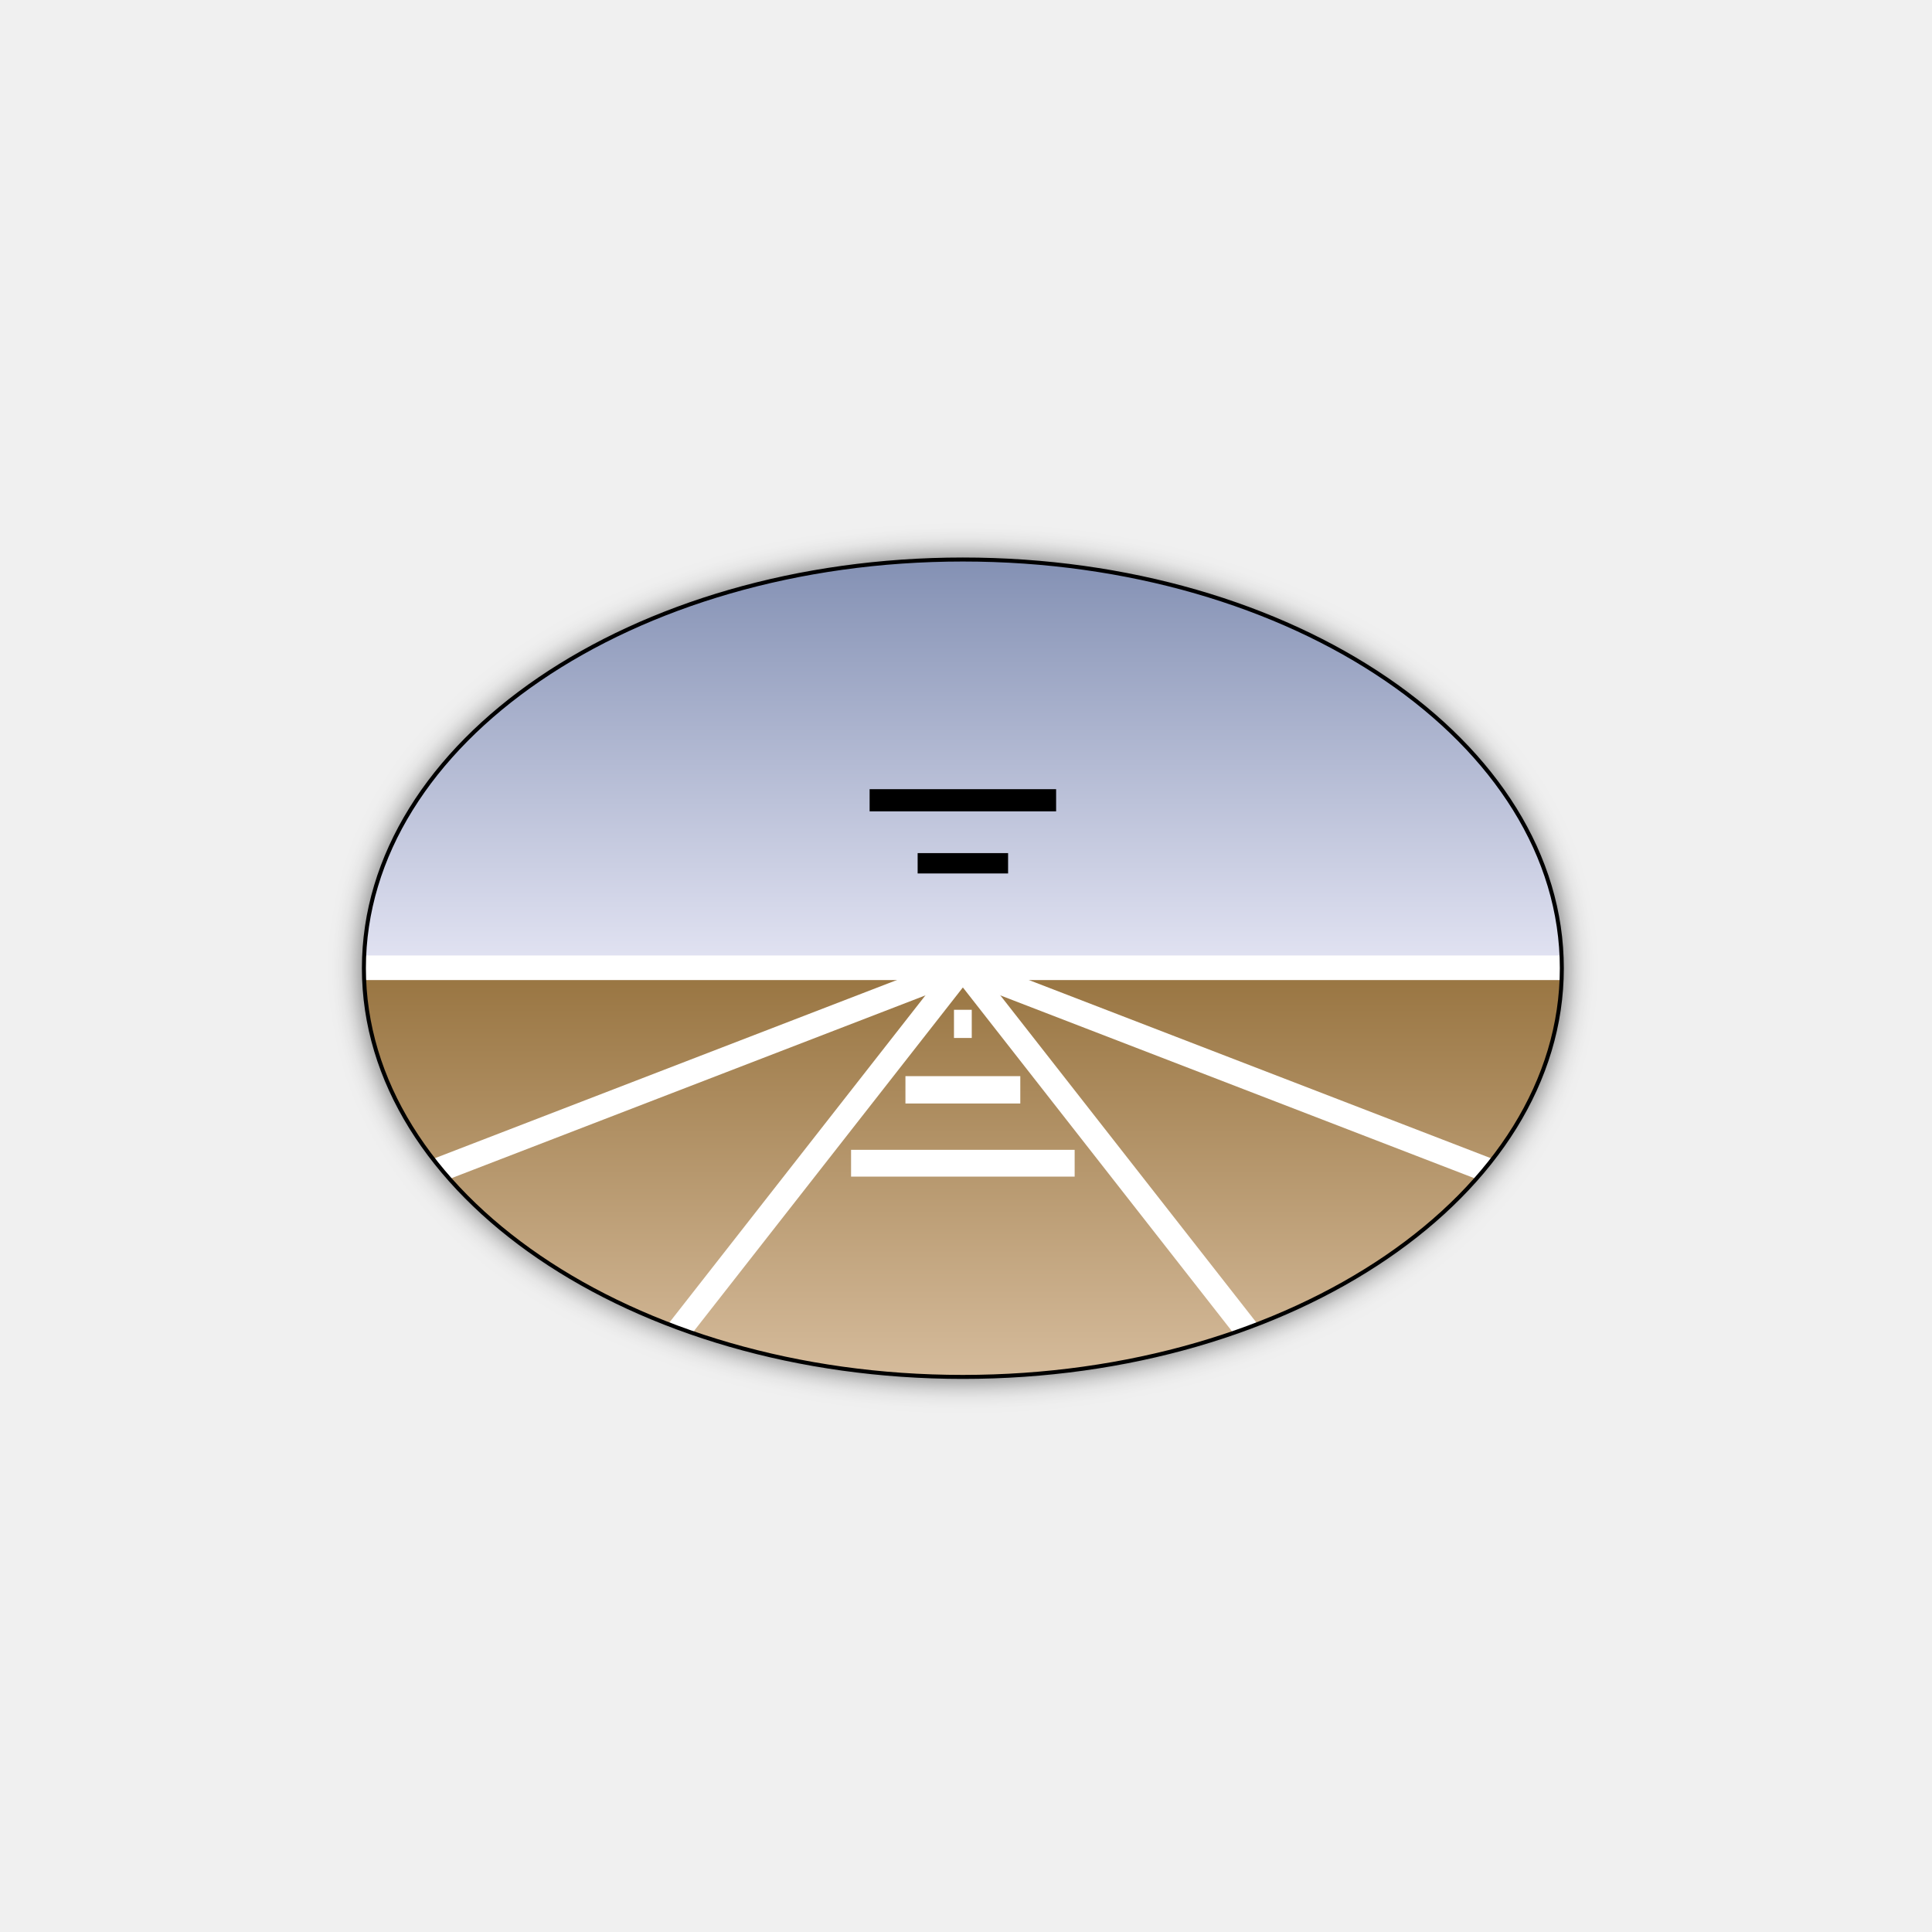
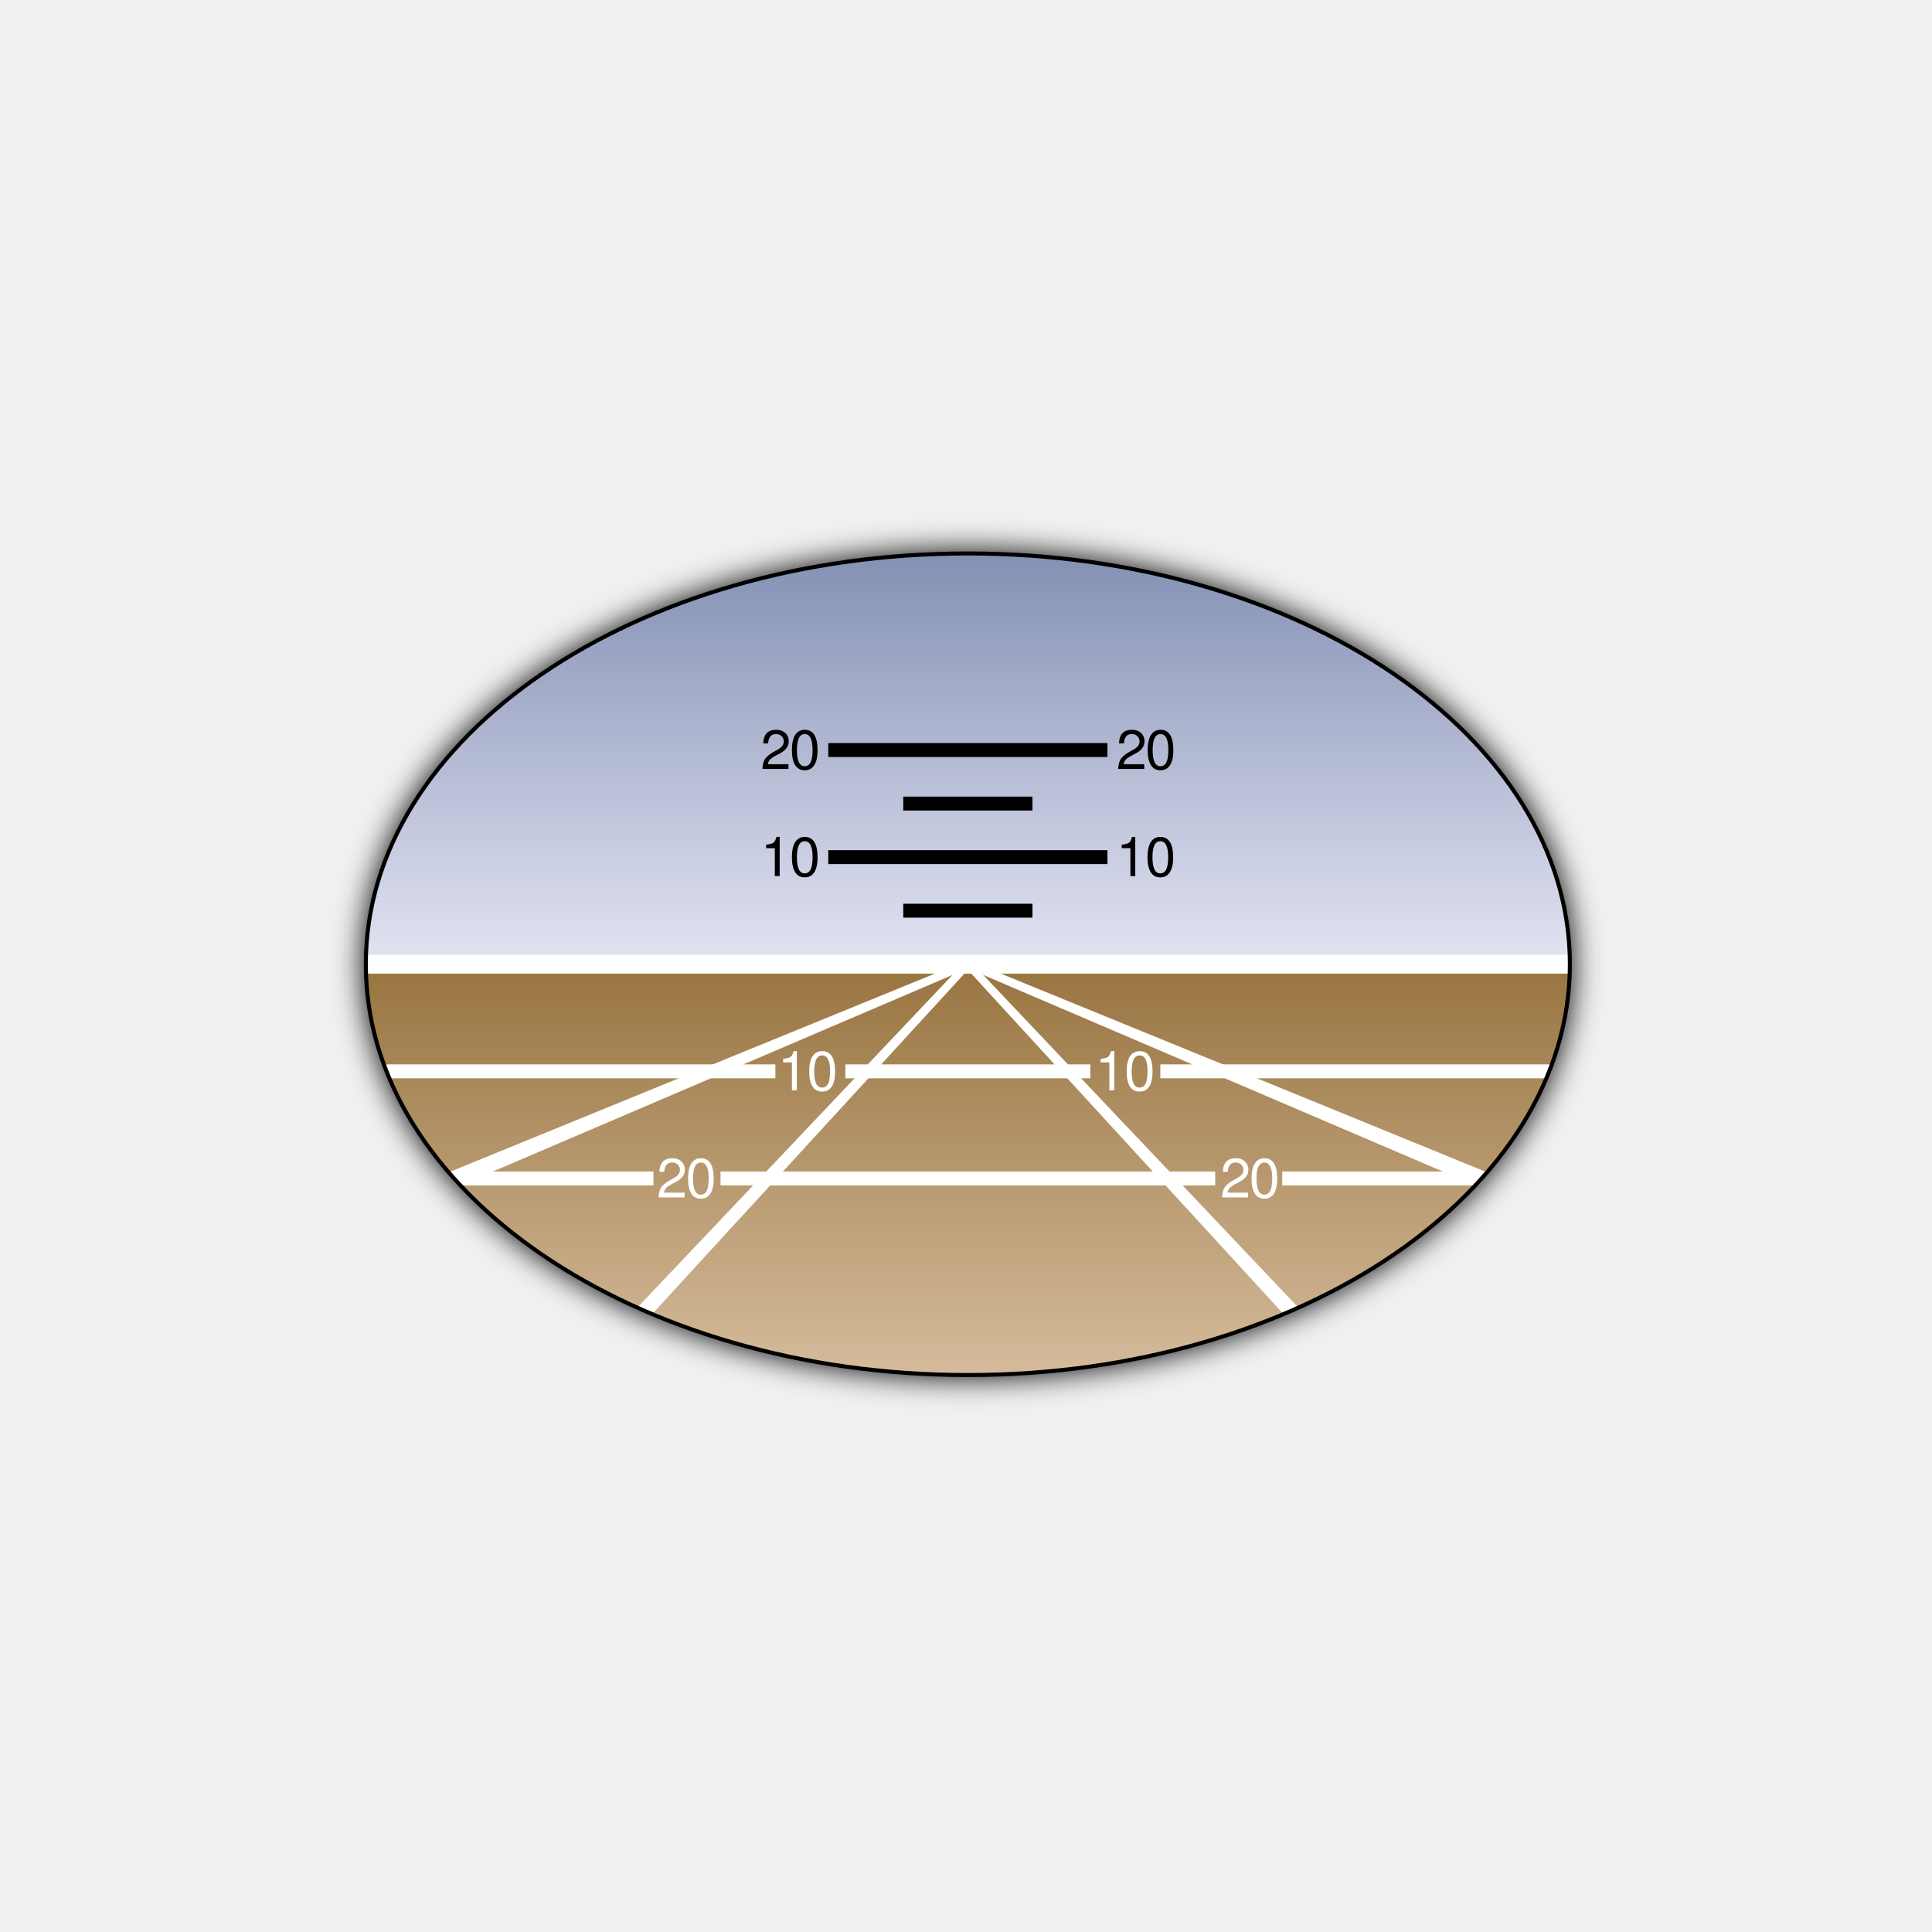
<svg xmlns="http://www.w3.org/2000/svg" xmlns:xlink="http://www.w3.org/1999/xlink" xml:space="preserve" enable-background="new 0 0 400.667 400.666" viewBox="0 0 400.667 400.666" height="400.666" width="400.667" y="0px" x="0px" id="Layer_2" version="1.1">
  <defs id="defs109">
    <radialGradient xlink:href="#linearGradient5132" id="radialGradient5742-9-3" cx="129.286" cy="92.274" fx="129.286" fy="92.274" r="72.726" gradientUnits="userSpaceOnUse" gradientTransform="matrix(1.651434,0,0,1.651434,-84.14424,-60.12361)" />
    <linearGradient id="linearGradient5132">
      <stop id="stop5134" offset="0" style="stop-color:#969696;stop-opacity:1" />
      <stop id="stop5136" offset="1" style="stop-color:#000000;stop-opacity:1" />
    </linearGradient>
+     <radialGradient gradientTransform="matrix(1.972026,0,0,1.972026,-361.5726,26.13901)" gradientUnits="userSpaceOnUse" r="2.166" fy="124.899" fx="276.832" cy="124.899" cx="276.832" id="radialGradient14809-7" xlink:href="#linearGradient14803" />
+     <linearGradient id="linearGradient14803">
+       <stop style="stop-color:#7d7d7d;stop-opacity:1" offset="0" id="stop14805" />
+       <stop style="stop-color:#000000;stop-opacity:0.984" offset="1" id="stop14807" />
+     </linearGradient>
+     <radialGradient gradientTransform="matrix(1.972026,0,0,1.972026,-329.2627,26.13987)" gradientUnits="userSpaceOnUse" r="2.166" fy="124.899" fx="276.832" cy="124.899" cx="276.832" id="radialGradient14809-1-20" xlink:href="#linearGradient14803" />
+     <radialGradient gradientTransform="matrix(1.972026,0,0,1.972026,-361.5731,26.13955)" gradientUnits="userSpaceOnUse" r="2.166" fy="124.899" fx="276.832" cy="124.899" cx="276.832" id="radialGradient14809-3-8" xlink:href="#linearGradient14803" />
+     <radialGradient gradientTransform="matrix(1.972026,0,0,1.972026,-329.2631,26.14042)" gradientUnits="userSpaceOnUse" r="2.166" fy="124.899" fx="276.832" cy="124.899" cx="276.832" id="radialGradient14809-1-2-8" xlink:href="#linearGradient14803" />
+     <filter style="color-interpolation-filters:sRGB" id="filter6810" x="-0.025" width="1.05" y="-0.047" height="1.094">
+       <feGaussianBlur stdDeviation="2.193" id="feGaussianBlur6812" />
+     </filter>
+     <linearGradient y2="-159.008" x2="548.709" y1="-159.008" x1="507.272" gradientUnits="userSpaceOnUse" id="linearGradient7188" xlink:href="#linearGradient6073" />
+     <linearGradient id="linearGradient6073">
+       <stop style="stop-color:#404040;stop-opacity:1;" offset="0" id="stop6075" />
+       <stop id="stop6081" offset="0.5" style="stop-color:#505050;stop-opacity:1" />
+       <stop style="stop-color:#404040;stop-opacity:1" offset="1" id="stop6077" />
+     </linearGradient>
+     <linearGradient gradientUnits="userSpaceOnUse" y2="-176.404" x2="592.073" y1="-176.404" x1="463.909" id="linearGradient6089-1" xlink:href="#linearGradient6083" />
+     <linearGradient id="linearGradient6083">
+       <stop style="stop-color:#ff3506;stop-opacity:1;" offset="0" id="stop6085" />
+       <stop id="stop6091" offset="0.5" style="stop-color:#c22500;stop-opacity:1" />
+       <stop style="stop-color:#ff3506;stop-opacity:1" offset="1" id="stop6087" />
+     </linearGradient>
+     <linearGradient y2="56.184" x2="284.105" y1="26.684" x1="284.105" gradientTransform="matrix(2,0,0,2,-40.21901,-370.6999)" gradientUnits="userSpaceOnUse" id="linearGradient7190" xlink:href="#linearGradient7937" />
+     <linearGradient id="linearGradient7937">
+       <stop style="stop-color:#373737;stop-opacity:0.369" offset="0" id="stop7939" />
+       <stop style="stop-color:#e1e1e1;stop-opacity:0.235" offset="1" id="stop7941" />
+     </linearGradient>
+     <radialGradient gradientUnits="userSpaceOnUse" gradientTransform="matrix(1.428229,-1.08579,1.04174,1.370286,3.476802,65.58945)" r="9.743" fy="156.935" fx="334.201" cy="156.935" cx="334.201" id="radialGradient7541-6" xlink:href="#linearGradient7533" />
+     <linearGradient id="linearGradient7533">
+       <stop style="stop-color:#5e5e5e;stop-opacity:1" offset="0" id="stop7535" />
+       <stop style="stop-color:#272727;stop-opacity:1" offset="1" id="stop7537" />
+     </linearGradient>
+     <radialGradient gradientUnits="userSpaceOnUse" gradientTransform="matrix(1.946432,0,0,1.256371,-20.84829,-261.2956)" r="9.743" fy="148.36" fx="341.579" cy="148.36" cx="341.579" id="radialGradient7681-88" xlink:href="#linearGradient7533" />
+     <radialGradient gradientTransform="translate(55.5,5.5)" gradientUnits="userSpaceOnUse" r="8.372" fy="145.743" fx="284.118" cy="145.743" cx="284.118" id="radialGradient7619-1-1" xlink:href="#linearGradient7611" />
+     <linearGradient id="linearGradient7611">
+       <stop style="stop-color:#191919;stop-opacity:1" offset="0" id="stop7613" />
+       <stop style="stop-color:#000000;stop-opacity:0;" offset="1" id="stop7615" />
+     </linearGradient>
+     <linearGradient y2="138.363" x2="284.105" y1="160.637" x1="284.105" gradientTransform="matrix(2.221348,0,0,2.221348,-385.5754,18.40888)" gradientUnits="userSpaceOnUse" id="linearGradient7194" xlink:href="#linearGradient5770" />
+     <linearGradient id="linearGradient5770">
+       <stop style="stop-color:#191919;stop-opacity:1" offset="0" id="stop5772" />
+       <stop style="stop-color:#2d2d2d;stop-opacity:1" offset="1" id="stop5774" />
+     </linearGradient>
+     <linearGradient y2="165" x2="272.138" y1="134.424" x1="272.138" gradientTransform="matrix(2.221348,0,0,2.221348,-385.5754,18.40888)" gradientUnits="userSpaceOnUse" id="linearGradient7196" xlink:href="#linearGradient6785" />
+     <linearGradient id="linearGradient6785">
+       <stop style="stop-color:#4c4c4c;stop-opacity:1" offset="0" id="stop6787" />
+       <stop style="stop-color:#000000;stop-opacity:0;" offset="1" id="stop6789" />
+     </linearGradient>
+     <radialGradient gradientTransform="matrix(3.66841,0,0,3.66841,-219.4442,-111.3637)" gradientUnits="userSpaceOnUse" r="72.726" fy="92.274" fx="129.286" cy="92.274" cx="129.286" id="radialGradient5742-9-38-1" xlink:href="#linearGradient5132" />
+     <radialGradient gradientTransform="translate(92.3125,2.019064)" gradientUnits="userSpaceOnUse" r="6.508" fy="31.473" fx="-22.804" cy="31.473" cx="-22.804" id="radialGradient6302-8-1-1-3-9" xlink:href="#linearGradient6296" />
+     <linearGradient id="linearGradient6296">
+       <stop style="stop-color:#bcb8ae;stop-opacity:1;" offset="0" id="stop6298" />
+       <stop style="stop-color:#5f5a4f;stop-opacity:1" offset="1" id="stop6300" />
+     </linearGradient>
+     <radialGradient gradientTransform="translate(92.3125,2.019064)" gradientUnits="userSpaceOnUse" r="6.508" fy="31.473" fx="-22.804" cy="31.473" cx="-22.804" id="radialGradient6302-5-9-1-2-3-9" xlink:href="#linearGradient6296" />
+     <radialGradient gradientTransform="translate(92.3125,2.019064)" gradientUnits="userSpaceOnUse" r="6.508" fy="31.473" fx="-22.804" cy="31.473" cx="-22.804" id="radialGradient6302-4-7-4-3-0-7" xlink:href="#linearGradient6296" />
+     <radialGradient xlink:href="#linearGradient14803" id="radialGradient6042-3" gradientUnits="userSpaceOnUse" gradientTransform="matrix(1.775522,0,0,1.775522,-26.07347,-296.6628)" cx="276.832" cy="124.899" fx="276.832" fy="124.899" r="2.166" />
+     <radialGradient xlink:href="#linearGradient14803" id="radialGradient6044-0" gradientUnits="userSpaceOnUse" gradientTransform="matrix(1.775522,0,0,1.775522,3.016955,-296.662)" cx="276.832" cy="124.899" fx="276.832" fy="124.899" r="2.166" />
+     <radialGradient xlink:href="#linearGradient14803" id="radialGradient6048-4" gradientUnits="userSpaceOnUse" gradientTransform="matrix(1.775522,0,0,1.775522,-26.07391,-296.6623)" cx="276.832" cy="124.899" fx="276.832" fy="124.899" r="2.166" />
+     <radialGradient xlink:href="#linearGradient14803" id="radialGradient6050-9" gradientUnits="userSpaceOnUse" gradientTransform="matrix(1.775522,0,0,1.775522,3.016518,-296.6615)" cx="276.832" cy="124.899" fx="276.832" fy="124.899" r="2.166" />
+     <filter style="color-interpolation-filters:sRGB" id="filter8276" x="-0.109" width="1.217" y="-0.054" height="1.108">
+       <feGaussianBlur stdDeviation="2.001" id="feGaussianBlur8278" />
+     </filter>
+     <filter style="color-interpolation-filters:sRGB" id="filter10001" x="-0.096" width="1.192" y="-0.096" height="1.192">
+       <feGaussianBlur stdDeviation="8.074" id="feGaussianBlur10003" />
+     </filter>
    <linearGradient id="linearGradient4861">
      <stop style="stop-color:#e3e4f3;stop-opacity:1" offset="0" id="stop4863" />
      <stop style="stop-color:#8491b4;stop-opacity:1" offset="1" id="stop4865" />
    </linearGradient>
    <linearGradient id="linearGradient4894">
      <stop id="stop4896" offset="0" style="stop-color:#987440;stop-opacity:1" />
      <stop id="stop4898" offset="1" style="stop-color:#d5bb9b;stop-opacity:1" />
    </linearGradient>
-     <filter height="1.089" y="-0.044" width="1.061" x="-0.03" id="filter7295" style="color-interpolation-filters:sRGB">
-       <feGaussianBlur id="feGaussianBlur7297" stdDeviation="2.837" />
+     <linearGradient y2="25.104" x2="282.666" y1="92.274" x1="282.666" gradientTransform="matrix(2,0,0,2,-37.34204,-370.6998)" gradientUnits="userSpaceOnUse" id="linearGradient5590-8" xlink:href="#linearGradient5602-8" />
+     <linearGradient id="linearGradient5602-8">
+       <stop style="stop-color:#9fa5d3;stop-opacity:1" offset="0" id="stop5604-0" />
+       <stop style="stop-color:#5c6994;stop-opacity:1" offset="1" id="stop5606-9" />
+     </linearGradient>
+     <linearGradient y2="25.104" x2="282.666" y1="92.274" x1="282.666" gradientTransform="matrix(2,0,0,-2,-37.34197,-1.603674)" gradientUnits="userSpaceOnUse" id="linearGradient5592-8" xlink:href="#linearGradient5596-5" />
+     <linearGradient id="linearGradient5596-5">
+       <stop id="stop5598-8" offset="0" style="stop-color:#5d4625;stop-opacity:1" />
+       <stop id="stop5600-3" offset="1" style="stop-color:#af814b;stop-opacity:1" />
+     </linearGradient>
+     <linearGradient y2="25.104" x2="282.666" y1="92.274" x1="282.666" gradientTransform="translate(-3.9e-5,1e-5)" gradientUnits="userSpaceOnUse" id="linearGradient4949" xlink:href="#linearGradient4861" />
+     <linearGradient y2="25.104" x2="282.666" y1="92.274" x1="282.666" gradientTransform="matrix(1,0,0,-1,0,184.5481)" gradientUnits="userSpaceOnUse" id="linearGradient4951" xlink:href="#linearGradient4894" />
+     <filter style="color-interpolation-filters:sRGB" id="filter4309" x="-0.03" width="1.061" y="-0.044" height="1.089">
+       <feGaussianBlur stdDeviation="2.837" id="feGaussianBlur4311" />
    </filter>
-     <linearGradient y2="25.104" x2="282.666" y1="92.274" x1="282.666" gradientTransform="translate(-3.9e-5,1e-5)" gradientUnits="userSpaceOnUse" id="linearGradient5314" xlink:href="#linearGradient4861" />
-     <linearGradient y2="25.104" x2="282.666" y1="92.274" x1="282.666" gradientTransform="matrix(1,0,0,-1,0,184.5481)" gradientUnits="userSpaceOnUse" id="linearGradient5316" xlink:href="#linearGradient4894" />
  </defs>
  <g transform="matrix(2.221348,0,0,2.221348,-86.85814,-4.97207)" style="display:inline" id="airspeedIndicatorHand" />
  <g transform="matrix(2.221348,0,0,2.221348,-86.85814,-4.97207)" style="display:inline" id="airspeedIndicatorFg" />
-   <g id="g10025" style="display:inline" transform="matrix(1.105018,0,0,1.105018,-383.7562,406.4927)">
-     <path id="path4856-0-9-1-0" d="m 527.991,-262.853 c -62.083,0 -112.41,34.34 -112.41,76.701 0,42.361 50.328,76.703 112.41,76.703 62.083,2e-5 112.41,-34.342 112.41,-76.703 0,-42.361 -50.328,-76.701 -112.41,-76.701 z" style="display:inline;opacity:0.65;fill:#000000;fill-opacity:1;stroke:none;stroke-width:1;stroke-miterlimit:4;stroke-dasharray:none;stroke-dashoffset:0;stroke-opacity:1;filter:url(#filter7295)" />
-     <g id="g7231">
-       <g transform="matrix(1.664872,0,0,1.136001,57.38799,-290.9752)" id="g4905-8" style="display:inline;opacity:1">
-         <path style="display:inline;opacity:1;fill:url(#linearGradient5314);fill-opacity:1;stroke:none;stroke-width:0.5;stroke-miterlimit:4;stroke-dasharray:none;stroke-dashoffset:0;stroke-opacity:1" d="m 350.185,92.274 c -27.093,0 -116.968,0 -135.038,0 0,-37.29 30.229,-67.519 67.519,-67.519 37.29,-1e-5 67.519,30.229 67.519,67.519 z" id="path4856-0-9" />
-         <path style="display:inline;opacity:1;fill:url(#linearGradient5316);fill-opacity:1;stroke:none;stroke-width:0.5;stroke-miterlimit:4;stroke-dasharray:none;stroke-dashoffset:0;stroke-opacity:1" d="m 350.185,92.274 c -27.093,0 -116.968,0 -135.038,0 0,37.29 30.229,67.519 67.519,67.519 37.29,1e-5 67.519,-30.229 67.519,-67.519 z" id="path4856-2" />
+   <g id="g8219" style="display:inline" transform="matrix(1.110674,0,0,1.110674,-332.6135,355.6347)">
+     <g id="g4313">
+       <path style="display:inline;opacity:1;fill:#000000;fill-opacity:1;stroke:#000000;stroke-width:0.75;stroke-miterlimit:4;stroke-dasharray:none;stroke-dashoffset:0;stroke-opacity:1;filter:url(#filter4309)" d="m 480.187,-216.854 c -62.083,0 -112.41,34.34 -112.41,76.701 0,42.361 50.327,76.703 112.41,76.703 62.083,2e-5 112.41,-34.342 112.41,-76.703 0,-42.361 -50.328,-76.701 -112.41,-76.701 z" id="path4275" />
+       <g style="display:inline;opacity:1" id="g4905-8-8" transform="matrix(1.664872,0,0,1.136001,9.583652,-244.9752)">
+         <path id="path4856-0-9-19" d="m 350.185,92.274 c -27.093,0 -116.968,0 -135.038,0 0,-37.29 30.229,-67.519 67.519,-67.519 37.29,-1e-5 67.519,30.229 67.519,67.519 z" style="display:inline;opacity:1;fill:url(#linearGradient4949);fill-opacity:1;stroke:none;stroke-width:0.5;stroke-miterlimit:4;stroke-dasharray:none;stroke-dashoffset:0;stroke-opacity:1" />
+         <path id="path4856-2-4" d="m 350.185,92.274 c -27.093,0 -116.968,0 -135.038,0 0,37.29 30.229,67.519 67.519,67.519 37.29,1e-5 67.519,-30.229 67.519,-67.519 z" style="display:inline;opacity:1;fill:url(#linearGradient4951);fill-opacity:1;stroke:none;stroke-width:0.5;stroke-miterlimit:4;stroke-dasharray:none;stroke-dashoffset:0;stroke-opacity:1" />
      </g>
-       <path id="rect5240-2" d="m 472.687,-119.374 53.446,-68.286 3.636,2.846 -52.535,67.122 c -1.617,-0.587 -2.547,-0.914 -4.547,-1.682 z" style="display:inline;opacity:1;fill:#ffffff;fill-opacity:1;stroke:none;stroke-width:0.4;stroke-miterlimit:4;stroke-dasharray:none;stroke-dashoffset:0;stroke-opacity:1" />
-       <path id="rect5240-0" d="m 507.01,-152.067 0,5.031 c 13.987,0 27.974,0 41.961,0 l 0,-5.031 c -13.987,0 -27.974,0 -41.961,0 z" style="display:inline;opacity:1;fill:#ffffff;fill-opacity:1;stroke:none;stroke-width:0.193;stroke-miterlimit:4;stroke-dasharray:none;stroke-dashoffset:0;stroke-opacity:1" />
-       <path id="rect5240-0-5" d="m 517.214,-165.895 0,5.137 c 7.185,0 14.37,0 21.555,0 l 0,-5.137 c -7.185,0 -14.37,0 -21.555,0 z" style="display:inline;opacity:1;fill:#ffffff;fill-opacity:1;stroke:none;stroke-width:0.141;stroke-miterlimit:4;stroke-dasharray:none;stroke-dashoffset:0;stroke-opacity:1" />
-       <path id="rect5240-0-5-0" d="m 526.323,-178.348 0,5.293 c 1.112,0 2.224,0 3.336,0 l 0,-5.293 c -1.112,0 -2.224,0 -3.336,0 z" style="display:inline;opacity:1;fill:#ffffff;fill-opacity:1;stroke:none;stroke-width:0.061;stroke-miterlimit:4;stroke-dasharray:none;stroke-dashoffset:0;stroke-opacity:1" />
-       <path id="rect5240-31" d="m 428.553,-150.36 98.617,-38.035 1.662,4.308 -97.185,37.482 c -1.064,-1.369 -1.733,-1.95 -3.093,-3.756 z" style="display:inline;opacity:1;fill:#ffffff;fill-opacity:1;stroke:none;stroke-width:0.4;stroke-miterlimit:4;stroke-dasharray:none;stroke-dashoffset:0;stroke-opacity:1" />
-       <path id="rect5330" d="m 519.504,-207.753 0,3.82 16.974,0 0,-3.82 z" style="opacity:1;fill:#000000;fill-opacity:1;stroke:none;stroke-width:0.5;stroke-miterlimit:4;stroke-dasharray:none;stroke-dashoffset:0;stroke-opacity:1" />
-       <path id="rect5332" d="m 510.491,-219.751 0,4.16 35,0 0,-4.16 z" style="opacity:1;fill:#000000;fill-opacity:1;stroke:none;stroke-width:0.2;stroke-miterlimit:4;stroke-dasharray:none;stroke-dashoffset:0;stroke-opacity:1" />
-       <path id="rect5240-2-9" d="m 583.296,-119.374 -53.446,-68.286 -3.636,2.846 52.535,67.122 c 1.617,-0.587 2.547,-0.914 4.547,-1.682 z" style="display:inline;opacity:1;fill:#ffffff;fill-opacity:1;stroke:none;stroke-width:0.4;stroke-miterlimit:4;stroke-dasharray:none;stroke-dashoffset:0;stroke-opacity:1" />
-       <path id="rect5240-31-6" d="m 627.43,-150.36 -98.617,-38.035 -1.662,4.308 97.185,37.482 c 1.064,-1.369 1.733,-1.95 3.093,-3.756 z" style="display:inline;opacity:1;fill:#ffffff;fill-opacity:1;stroke:none;stroke-width:0.4;stroke-miterlimit:4;stroke-dasharray:none;stroke-dashoffset:0;stroke-opacity:1" />
-       <path id="rect5240" d="m 415.632,-188.54 c -0.065,1.53 -0.08,3.067 0,4.617 74.906,0 149.812,0 224.719,0 0.08,-1.551 0.065,-3.087 0,-4.617 -74.906,0 -149.812,0 -224.719,0 z" style="opacity:1;fill:#ffffff;fill-opacity:1;stroke:none;stroke-width:0.4;stroke-miterlimit:4;stroke-dasharray:none;stroke-dashoffset:0;stroke-opacity:1" />
-       <path style="display:inline;opacity:1;fill:none;fill-opacity:1;stroke:#000000;stroke-width:0.75;stroke-miterlimit:4;stroke-dasharray:none;stroke-dashoffset:0;stroke-opacity:1" d="m 527.991,-262.853 c -62.083,0 -112.41,34.34 -112.41,76.701 0,42.361 50.328,76.703 112.41,76.703 62.083,2e-5 112.41,-34.342 112.41,-76.703 0,-42.361 -50.328,-76.701 -112.41,-76.701 z" id="path4856-0-9-1" />
+       <path style="display:inline;opacity:1;fill:#ffffff;fill-opacity:1;stroke:none;stroke-width:0.4;stroke-miterlimit:4;stroke-dasharray:none;stroke-dashoffset:0;stroke-opacity:1" d="m 367.827,-141.903 c -0.065,1.16 -0.08,2.325 0,3.5 74.873,0 149.746,0 224.619,0 0.08,-1.175 0.065,-2.34 0,-3.5 -74.873,0 -149.746,0 -224.619,0 z" id="rect5240-7" />
+       <path id="path7623" transform="translate(0,-416)" d="m 468.127,244.547 0,2.6 12.061,0 12.061,0 0,-2.6 -12.061,0 -12.061,0 z" style="opacity:1;fill:#000000;fill-opacity:1;stroke:none;stroke-width:1.7;stroke-miterlimit:4;stroke-dasharray:none" />
+       <g transform="matrix(0.82557,0,0,0.8170369,89.17865,-27.70262)" id="text7713" style="font-style:normal;font-weight:normal;font-size:12.637px;line-height:125%;font-family:sans-serif;letter-spacing:-0.4px;word-spacing:0px;opacity:1;fill:#ffffff;fill-opacity:1;stroke:none;stroke-width:1px;stroke-linecap:butt;stroke-linejoin:miter;stroke-opacity:1">
+         <path id="path7729" style="font-style:normal;font-variant:normal;font-weight:normal;font-stretch:normal;font-family:FreeSans;-inkscape-font-specification:FreeSans;letter-spacing:-0.4px;fill:#ffffff" d="m 505.629,-115.2 -1.984,0 0,-0.796 q 1.289,-0.164 1.681,-0.455 0.392,-0.291 0.682,-1.327 l 0.733,0 0,8.959 -1.112,0 0,-6.381 z" />
+         <path id="path7731" style="font-style:normal;font-variant:normal;font-weight:normal;font-stretch:normal;font-family:FreeSans;-inkscape-font-specification:FreeSans;letter-spacing:-0.4px;fill:#ffffff" d="m 509.534,-113.153 q 0,-1.125 0.19,-1.984 0.19,-0.859 0.48,-1.339 0.291,-0.493 0.695,-0.796 0.404,-0.303 0.771,-0.404 0.379,-0.101 0.796,-0.101 2.932,0 2.932,4.701 0,2.211 -0.758,3.387 -0.746,1.163 -2.174,1.163 -1.441,0 -2.186,-1.175 -0.746,-1.188 -0.746,-3.45 z m 4.726,-0.025 q 0,-3.614 -1.794,-3.614 -1.794,0 -1.794,3.652 0,3.69 1.769,3.69 0.935,0 1.377,-0.91 0.442,-0.91 0.442,-2.818 z" />
+       </g>
+       <g transform="matrix(0.8170369,0,0,0.8170369,94.82258,-29.76261)" id="text7717" style="font-style:normal;font-weight:normal;font-size:12.637px;line-height:125%;font-family:sans-serif;letter-spacing:-0.4px;word-spacing:0px;opacity:1;fill:#ffffff;fill-opacity:1;stroke:none;stroke-width:1px;stroke-linecap:butt;stroke-linejoin:miter;stroke-opacity:1">
+         <path id="path7723" style="font-style:normal;font-variant:normal;font-weight:normal;font-stretch:normal;font-family:FreeSans;-inkscape-font-specification:FreeSans;letter-spacing:-0.4px;fill:#ffffff" d="m 529.947,-87.669 q 0.088,-3.109 2.957,-3.109 1.276,0 2.072,0.733 0.796,0.733 0.796,1.895 0,1.668 -1.895,2.704 l -1.264,0.682 q -0.821,0.442 -1.175,0.859 -0.354,0.417 -0.442,0.986 l 4.713,0 0,1.099 -5.964,0 q 0.076,-1.478 0.594,-2.275 0.518,-0.809 1.921,-1.605 l 1.163,-0.657 q 1.213,-0.695 1.213,-1.769 0,-0.72 -0.505,-1.2 -0.505,-0.48 -1.264,-0.48 -1.681,0 -1.807,2.136 l -1.112,0 z" />
+         <path id="path7725" style="font-style:normal;font-variant:normal;font-weight:normal;font-stretch:normal;font-family:FreeSans;-inkscape-font-specification:FreeSans;letter-spacing:-0.4px;fill:#ffffff" d="m 536.492,-86.153 q 0,-1.125 0.19,-1.984 0.19,-0.859 0.48,-1.339 0.291,-0.493 0.695,-0.796 0.404,-0.303 0.771,-0.404 0.379,-0.101 0.796,-0.101 2.932,0 2.932,4.701 0,2.211 -0.758,3.387 -0.746,1.163 -2.174,1.163 -1.441,0 -2.186,-1.175 -0.746,-1.188 -0.746,-3.45 z m 4.726,-0.025 q 0,-3.614 -1.794,-3.614 -1.794,0 -1.794,3.652 0,3.69 1.769,3.69 0.935,0 1.377,-0.91 0.442,-0.91 0.442,-2.818 z" />
+       </g>
+       <g transform="matrix(0.8170369,0,0,0.8170369,97.42055,-67.70262)" style="font-style:normal;font-weight:normal;font-size:12.637px;line-height:125%;font-family:sans-serif;letter-spacing:-0.4px;word-spacing:0px;opacity:1;fill:#000000;fill-opacity:1;stroke:none;stroke-width:1px;stroke-linecap:butt;stroke-linejoin:miter;stroke-opacity:1" id="g7733">
+         <path d="m 505.629,-115.2 -1.984,0 0,-0.796 q 1.289,-0.164 1.681,-0.455 0.392,-0.291 0.682,-1.327 l 0.733,0 0,8.959 -1.112,0 0,-6.381 z" style="font-style:normal;font-variant:normal;font-weight:normal;font-stretch:normal;font-family:FreeSans;-inkscape-font-specification:FreeSans;letter-spacing:-0.4px;fill:#000000" id="path7735" />
+         <path d="m 509.534,-113.153 q 0,-1.125 0.19,-1.984 0.19,-0.859 0.48,-1.339 0.291,-0.493 0.695,-0.796 0.404,-0.303 0.771,-0.404 0.379,-0.101 0.796,-0.101 2.932,0 2.932,4.701 0,2.211 -0.758,3.387 -0.746,1.163 -2.174,1.163 -1.441,0 -2.186,-1.175 -0.746,-1.188 -0.746,-3.45 z m 4.726,-0.025 q 0,-3.614 -1.794,-3.614 -1.794,0 -1.794,3.652 0,3.69 1.769,3.69 0.935,0 1.377,-0.91 0.442,-0.91 0.442,-2.818 z" style="font-style:normal;font-variant:normal;font-weight:normal;font-stretch:normal;font-family:FreeSans;-inkscape-font-specification:FreeSans;letter-spacing:-0.4px;fill:#000000" id="path7737" />
+       </g>
+       <g transform="matrix(0.8170369,0,0,0.8170811,75.42926,-109.759)" style="font-style:normal;font-weight:normal;font-size:12.637px;line-height:125%;font-family:sans-serif;letter-spacing:-0.4px;word-spacing:0px;opacity:1;fill:#000000;fill-opacity:1;stroke:none;stroke-width:1px;stroke-linecap:butt;stroke-linejoin:miter;stroke-opacity:1" id="g7739">
+         <path d="m 529.947,-87.669 q 0.088,-3.109 2.957,-3.109 1.276,0 2.072,0.733 0.796,0.733 0.796,1.895 0,1.668 -1.895,2.704 l -1.264,0.682 q -0.821,0.442 -1.175,0.859 -0.354,0.417 -0.442,0.986 l 4.713,0 0,1.099 -5.964,0 q 0.076,-1.478 0.594,-2.275 0.518,-0.809 1.921,-1.605 l 1.163,-0.657 q 1.213,-0.695 1.213,-1.769 0,-0.72 -0.505,-1.2 -0.505,-0.48 -1.264,-0.48 -1.681,0 -1.807,2.136 l -1.112,0 z" style="font-style:normal;font-variant:normal;font-weight:normal;font-stretch:normal;font-family:FreeSans;-inkscape-font-specification:FreeSans;letter-spacing:-0.4px;fill:#000000" id="path7741" />
+         <path d="m 536.492,-86.153 q 0,-1.125 0.19,-1.984 0.19,-0.859 0.48,-1.339 0.291,-0.493 0.695,-0.796 0.404,-0.303 0.771,-0.404 0.379,-0.101 0.796,-0.101 2.932,0 2.932,4.701 0,2.211 -0.758,3.387 -0.746,1.163 -2.174,1.163 -1.441,0 -2.186,-1.175 -0.746,-1.188 -0.746,-3.45 z m 4.726,-0.025 q 0,-3.614 -1.794,-3.614 -1.794,0 -1.794,3.652 0,3.69 1.769,3.69 0.935,0 1.377,-0.91 0.442,-0.91 0.442,-2.818 z" style="font-style:normal;font-variant:normal;font-weight:normal;font-stretch:normal;font-family:FreeSans;-inkscape-font-specification:FreeSans;letter-spacing:-0.4px;fill:#000000" id="path7743" />
+       </g>
+       <path id="path8079" transform="translate(0,-416)" d="m 457.314,294.547 0,2.6 22.873,0 22.873,0 0,-2.6 -22.873,0 -22.873,0 z" style="opacity:1;fill:#ffffff;fill-opacity:1;stroke:none;stroke-width:1.7;stroke-miterlimit:4;stroke-dasharray:none" />
+       <path id="path7828" d="m 588.092,-118.854 c 0.37,-0.857 0.674,-1.731 0.999,-2.6 l -72.967,0 0,2.6 71.968,0 z" style="opacity:1;fill:#ffffff;fill-opacity:1;stroke:none;stroke-width:1.7;stroke-miterlimit:4;stroke-dasharray:none" />
+       <path id="path8063" transform="translate(0,-416)" d="m 434.004,314.547 0,2.6 46.184,0 46.184,0 0,-2.6 -46.184,0 -46.184,0 z" style="opacity:1;fill:#ffffff;fill-opacity:1;stroke:none;stroke-width:1.7;stroke-miterlimit:4;stroke-dasharray:none" />
+       <path transform="translate(0,-416)" id="path7830" d="m 574.811,317.146 c 0.801,-0.853 1.562,-1.724 2.314,-2.6 l -38.236,0 0,2.6 35.922,0 z" style="opacity:1;fill:#ffffff;fill-opacity:1;stroke:none;stroke-width:1.7;stroke-miterlimit:4;stroke-dasharray:none" />
+       <path id="path7834" transform="translate(0,-416)" d="m 454.127,234.547 0,2.6 26.061,0 26.061,0 0,-2.6 -26.061,0 -26.061,0 z" style="opacity:1;fill:#000000;fill-opacity:1;stroke:none;stroke-width:1.7;stroke-miterlimit:4;stroke-dasharray:none" />
+       <path id="path7837" transform="translate(0,-416)" d="m 454.127,254.547 0,2.6 26.061,0 26.061,0 0,-2.6 -26.061,0 -26.061,0 z" style="opacity:1;fill:#000000;fill-opacity:1;stroke:none;stroke-width:1.7;stroke-miterlimit:4;stroke-dasharray:none" />
+       <path id="path7839" transform="translate(0,-416)" d="m 468.127,264.547 0,2.6 12.061,0 12.061,0 0,-2.6 -12.061,0 -12.061,0 z" style="opacity:1;fill:#000000;fill-opacity:1;stroke:none;stroke-width:1.7;stroke-miterlimit:4;stroke-dasharray:none" />
+       <path id="path8085" transform="translate(0,-416)" d="m 480.707,275.365 -0.52,0.482 0,1.051 58.881,64.197 c 0.931,-0.392 1.894,-0.752 2.807,-1.162 l -61.168,-64.568 z" style="opacity:1;fill:#ffffff;fill-opacity:1;stroke:none;stroke-width:1.7;stroke-miterlimit:4;stroke-dasharray:none" />
+       <path id="path8095" transform="translate(0,-416)" d="m 480.461,275.193 -0.273,0.654 0,0.771 94.66,40.486 c 0.753,-0.802 1.466,-1.623 2.176,-2.445 l -96.562,-39.467 z" style="opacity:1;fill:#ffffff;fill-opacity:1;stroke:none;stroke-width:1.7;stroke-miterlimit:4;stroke-dasharray:none" />
+       <g style="font-style:normal;font-weight:normal;font-size:12.637px;line-height:125%;font-family:sans-serif;letter-spacing:-0.4px;word-spacing:0px;opacity:1;fill:#ffffff;fill-opacity:1;stroke:none;stroke-width:1px;stroke-linecap:butt;stroke-linejoin:miter;stroke-opacity:1" id="g8164" transform="matrix(0.82557,0,0,0.8170369,29.90533,-27.70262)">
+         <path d="m 505.629,-115.2 -1.984,0 0,-0.796 q 1.289,-0.164 1.681,-0.455 0.392,-0.291 0.682,-1.327 l 0.733,0 0,8.959 -1.112,0 0,-6.381 z" style="font-style:normal;font-variant:normal;font-weight:normal;font-stretch:normal;font-family:FreeSans;-inkscape-font-specification:FreeSans;letter-spacing:-0.4px;fill:#ffffff" id="path8166" />
+         <path d="m 509.534,-113.153 q 0,-1.125 0.19,-1.984 0.19,-0.859 0.48,-1.339 0.291,-0.493 0.695,-0.796 0.404,-0.303 0.771,-0.404 0.379,-0.101 0.796,-0.101 2.932,0 2.932,4.701 0,2.211 -0.758,3.387 -0.746,1.163 -2.174,1.163 -1.441,0 -2.186,-1.175 -0.746,-1.188 -0.746,-3.45 z m 4.726,-0.025 q 0,-3.614 -1.794,-3.614 -1.794,0 -1.794,3.652 0,3.69 1.769,3.69 0.935,0 1.377,-0.91 0.442,-0.91 0.442,-2.818 z" style="font-style:normal;font-variant:normal;font-weight:normal;font-stretch:normal;font-family:FreeSans;-inkscape-font-specification:FreeSans;letter-spacing:-0.4px;fill:#ffffff" id="path8168" />
+       </g>
+       <g style="font-style:normal;font-weight:normal;font-size:12.637px;line-height:125%;font-family:sans-serif;letter-spacing:-0.4px;word-spacing:0px;opacity:1;fill:#ffffff;fill-opacity:1;stroke:none;stroke-width:1px;stroke-linecap:butt;stroke-linejoin:miter;stroke-opacity:1" id="g8170" transform="matrix(0.8170369,0,0,0.8170369,-10.39305,-29.76261)">
+         <path d="m 529.947,-87.669 q 0.088,-3.109 2.957,-3.109 1.276,0 2.072,0.733 0.796,0.733 0.796,1.895 0,1.668 -1.895,2.704 l -1.264,0.682 q -0.821,0.442 -1.175,0.859 -0.354,0.417 -0.442,0.986 l 4.713,0 0,1.099 -5.964,0 q 0.076,-1.478 0.594,-2.275 0.518,-0.809 1.921,-1.605 l 1.163,-0.657 q 1.213,-0.695 1.213,-1.769 0,-0.72 -0.505,-1.2 -0.505,-0.48 -1.264,-0.48 -1.681,0 -1.807,2.136 l -1.112,0 z" style="font-style:normal;font-variant:normal;font-weight:normal;font-stretch:normal;font-family:FreeSans;-inkscape-font-specification:FreeSans;letter-spacing:-0.4px;fill:#ffffff" id="path8172" />
+         <path d="m 536.492,-86.153 q 0,-1.125 0.19,-1.984 0.19,-0.859 0.48,-1.339 0.291,-0.493 0.695,-0.796 0.404,-0.303 0.771,-0.404 0.379,-0.101 0.796,-0.101 2.932,0 2.932,4.701 0,2.211 -0.758,3.387 -0.746,1.163 -2.174,1.163 -1.441,0 -2.186,-1.175 -0.746,-1.188 -0.746,-3.45 z m 4.726,-0.025 q 0,-3.614 -1.794,-3.614 -1.794,0 -1.794,3.652 0,3.69 1.769,3.69 0.935,0 1.377,-0.91 0.442,-0.91 0.442,-2.818 z" style="font-style:normal;font-variant:normal;font-weight:normal;font-stretch:normal;font-family:FreeSans;-inkscape-font-specification:FreeSans;letter-spacing:-0.4px;fill:#ffffff" id="path8174" />
+       </g>
+       <g id="g8176" style="font-style:normal;font-weight:normal;font-size:12.637px;line-height:125%;font-family:sans-serif;letter-spacing:-0.4px;word-spacing:0px;opacity:1;fill:#000000;fill-opacity:1;stroke:none;stroke-width:1px;stroke-linecap:butt;stroke-linejoin:miter;stroke-opacity:1" transform="matrix(0.8170369,0,0,0.8170369,31.02625,-67.70262)">
+         <path id="path8178" style="font-style:normal;font-variant:normal;font-weight:normal;font-stretch:normal;font-family:FreeSans;-inkscape-font-specification:FreeSans;letter-spacing:-0.4px;fill:#000000" d="m 505.629,-115.2 -1.984,0 0,-0.796 q 1.289,-0.164 1.681,-0.455 0.392,-0.291 0.682,-1.327 l 0.733,0 0,8.959 -1.112,0 0,-6.381 z" />
+         <path id="path8180" style="font-style:normal;font-variant:normal;font-weight:normal;font-stretch:normal;font-family:FreeSans;-inkscape-font-specification:FreeSans;letter-spacing:-0.4px;fill:#000000" d="m 509.534,-113.153 q 0,-1.125 0.19,-1.984 0.19,-0.859 0.48,-1.339 0.291,-0.493 0.695,-0.796 0.404,-0.303 0.771,-0.404 0.379,-0.101 0.796,-0.101 2.932,0 2.932,4.701 0,2.211 -0.758,3.387 -0.746,1.163 -2.174,1.163 -1.441,0 -2.186,-1.175 -0.746,-1.188 -0.746,-3.45 z m 4.726,-0.025 q 0,-3.614 -1.794,-3.614 -1.794,0 -1.794,3.652 0,3.69 1.769,3.69 0.935,0 1.377,-0.91 0.442,-0.91 0.442,-2.818 z" />
+       </g>
+       <g id="g8182" style="font-style:normal;font-weight:normal;font-size:12.637px;line-height:125%;font-family:sans-serif;letter-spacing:-0.4px;word-spacing:0px;opacity:1;fill:#000000;fill-opacity:1;stroke:none;stroke-width:1px;stroke-linecap:butt;stroke-linejoin:miter;stroke-opacity:1" transform="matrix(0.8170369,0,0,0.8170811,9.000272,-109.759)">
+         <path id="path8184" style="font-style:normal;font-variant:normal;font-weight:normal;font-stretch:normal;font-family:FreeSans;-inkscape-font-specification:FreeSans;letter-spacing:-0.4px;fill:#000000" d="m 529.947,-87.669 q 0.088,-3.109 2.957,-3.109 1.276,0 2.072,0.733 0.796,0.733 0.796,1.895 0,1.668 -1.895,2.704 l -1.264,0.682 q -0.821,0.442 -1.175,0.859 -0.354,0.417 -0.442,0.986 l 4.713,0 0,1.099 -5.964,0 q 0.076,-1.478 0.594,-2.275 0.518,-0.809 1.921,-1.605 l 1.163,-0.657 q 1.213,-0.695 1.213,-1.769 0,-0.72 -0.505,-1.2 -0.505,-0.48 -1.264,-0.48 -1.681,0 -1.807,2.136 l -1.112,0 z" />
+         <path id="path8186" style="font-style:normal;font-variant:normal;font-weight:normal;font-stretch:normal;font-family:FreeSans;-inkscape-font-specification:FreeSans;letter-spacing:-0.4px;fill:#000000" d="m 536.492,-86.153 q 0,-1.125 0.19,-1.984 0.19,-0.859 0.48,-1.339 0.291,-0.493 0.695,-0.796 0.404,-0.303 0.771,-0.404 0.379,-0.101 0.796,-0.101 2.932,0 2.932,4.701 0,2.211 -0.758,3.387 -0.746,1.163 -2.174,1.163 -1.441,0 -2.186,-1.175 -0.746,-1.188 -0.746,-3.45 z m 4.726,-0.025 q 0,-3.614 -1.794,-3.614 -1.794,0 -1.794,3.652 0,3.69 1.769,3.69 0.935,0 1.377,-0.91 0.442,-0.91 0.442,-2.818 z" />
+       </g>
+       <path style="opacity:1;fill:#ffffff;fill-opacity:1;stroke:none;stroke-width:1.7;stroke-miterlimit:4;stroke-dasharray:none" d="m 372.282,-118.854 c -0.37,-0.857 -0.674,-1.731 -0.999,-2.6 l 72.967,0 0,2.6 -71.968,0 z" id="path8190" />
+       <path style="opacity:1;fill:#ffffff;fill-opacity:1;stroke:none;stroke-width:1.7;stroke-miterlimit:4;stroke-dasharray:none" d="m 385.564,-98.854 c -0.801,-0.853 -1.562,-1.724 -2.314,-2.6 l 38.236,0 0,2.6 -35.922,0 z" id="path8194" />
+       <path style="opacity:1;fill:#ffffff;fill-opacity:1;stroke:none;stroke-width:1.7;stroke-miterlimit:4;stroke-dasharray:none" d="m 479.668,-140.635 0.52,0.482 0,1.051 -58.881,64.197 c -0.931,-0.392 -1.894,-0.752 -2.807,-1.162 l 61.168,-64.568 z" id="path8203" />
+       <path style="opacity:1;fill:#ffffff;fill-opacity:1;stroke:none;stroke-width:1.7;stroke-miterlimit:4;stroke-dasharray:none" d="m 479.914,-140.807 0.273,0.654 0,0.771 -94.66,40.486 c -0.753,-0.802 -1.466,-1.623 -2.176,-2.445 l 96.562,-39.467 z" id="path8205" />
+       <path id="path4856-0-9-1-6" d="m 480.187,-216.854 c -62.083,0 -112.41,34.34 -112.41,76.701 0,42.361 50.327,76.703 112.41,76.703 62.083,2e-5 112.41,-34.342 112.41,-76.703 0,-42.361 -50.328,-76.701 -112.41,-76.701 z" style="display:inline;opacity:1;fill:none;fill-opacity:1;stroke:#000000;stroke-width:0.75;stroke-miterlimit:4;stroke-dasharray:none;stroke-dashoffset:0;stroke-opacity:1" />
    </g>
  </g>
+   <circle style="display:inline;opacity:1;fill:url(#radialGradient14809-7);fill-opacity:1;stroke:none;stroke-width:0.5;stroke-miterlimit:4;stroke-dasharray:none;stroke-dashoffset:0;stroke-opacity:1" id="path14799-6" cx="184.348" cy="272.443" r="0" />
+   <circle style="display:inline;opacity:1;fill:url(#radialGradient14809-1-20);fill-opacity:1;stroke:none;stroke-width:0.5;stroke-miterlimit:4;stroke-dasharray:none;stroke-dashoffset:0;stroke-opacity:1" id="path14799-8-1" cx="216.658" cy="272.444" r="0" />
+   <circle style="display:inline;opacity:1;fill:url(#radialGradient14809-3-8);fill-opacity:1;stroke:none;stroke-width:0.5;stroke-miterlimit:4;stroke-dasharray:none;stroke-dashoffset:0;stroke-opacity:1" id="path14799-9-9" cx="184.347" cy="272.444" r="0" />
+   <circle style="display:inline;opacity:1;fill:url(#radialGradient14809-1-2-8);fill-opacity:1;stroke:none;stroke-width:0.5;stroke-miterlimit:4;stroke-dasharray:none;stroke-dashoffset:0;stroke-opacity:1" id="path14799-8-7-4" cx="216.657" cy="272.445" r="0" />
</svg>
